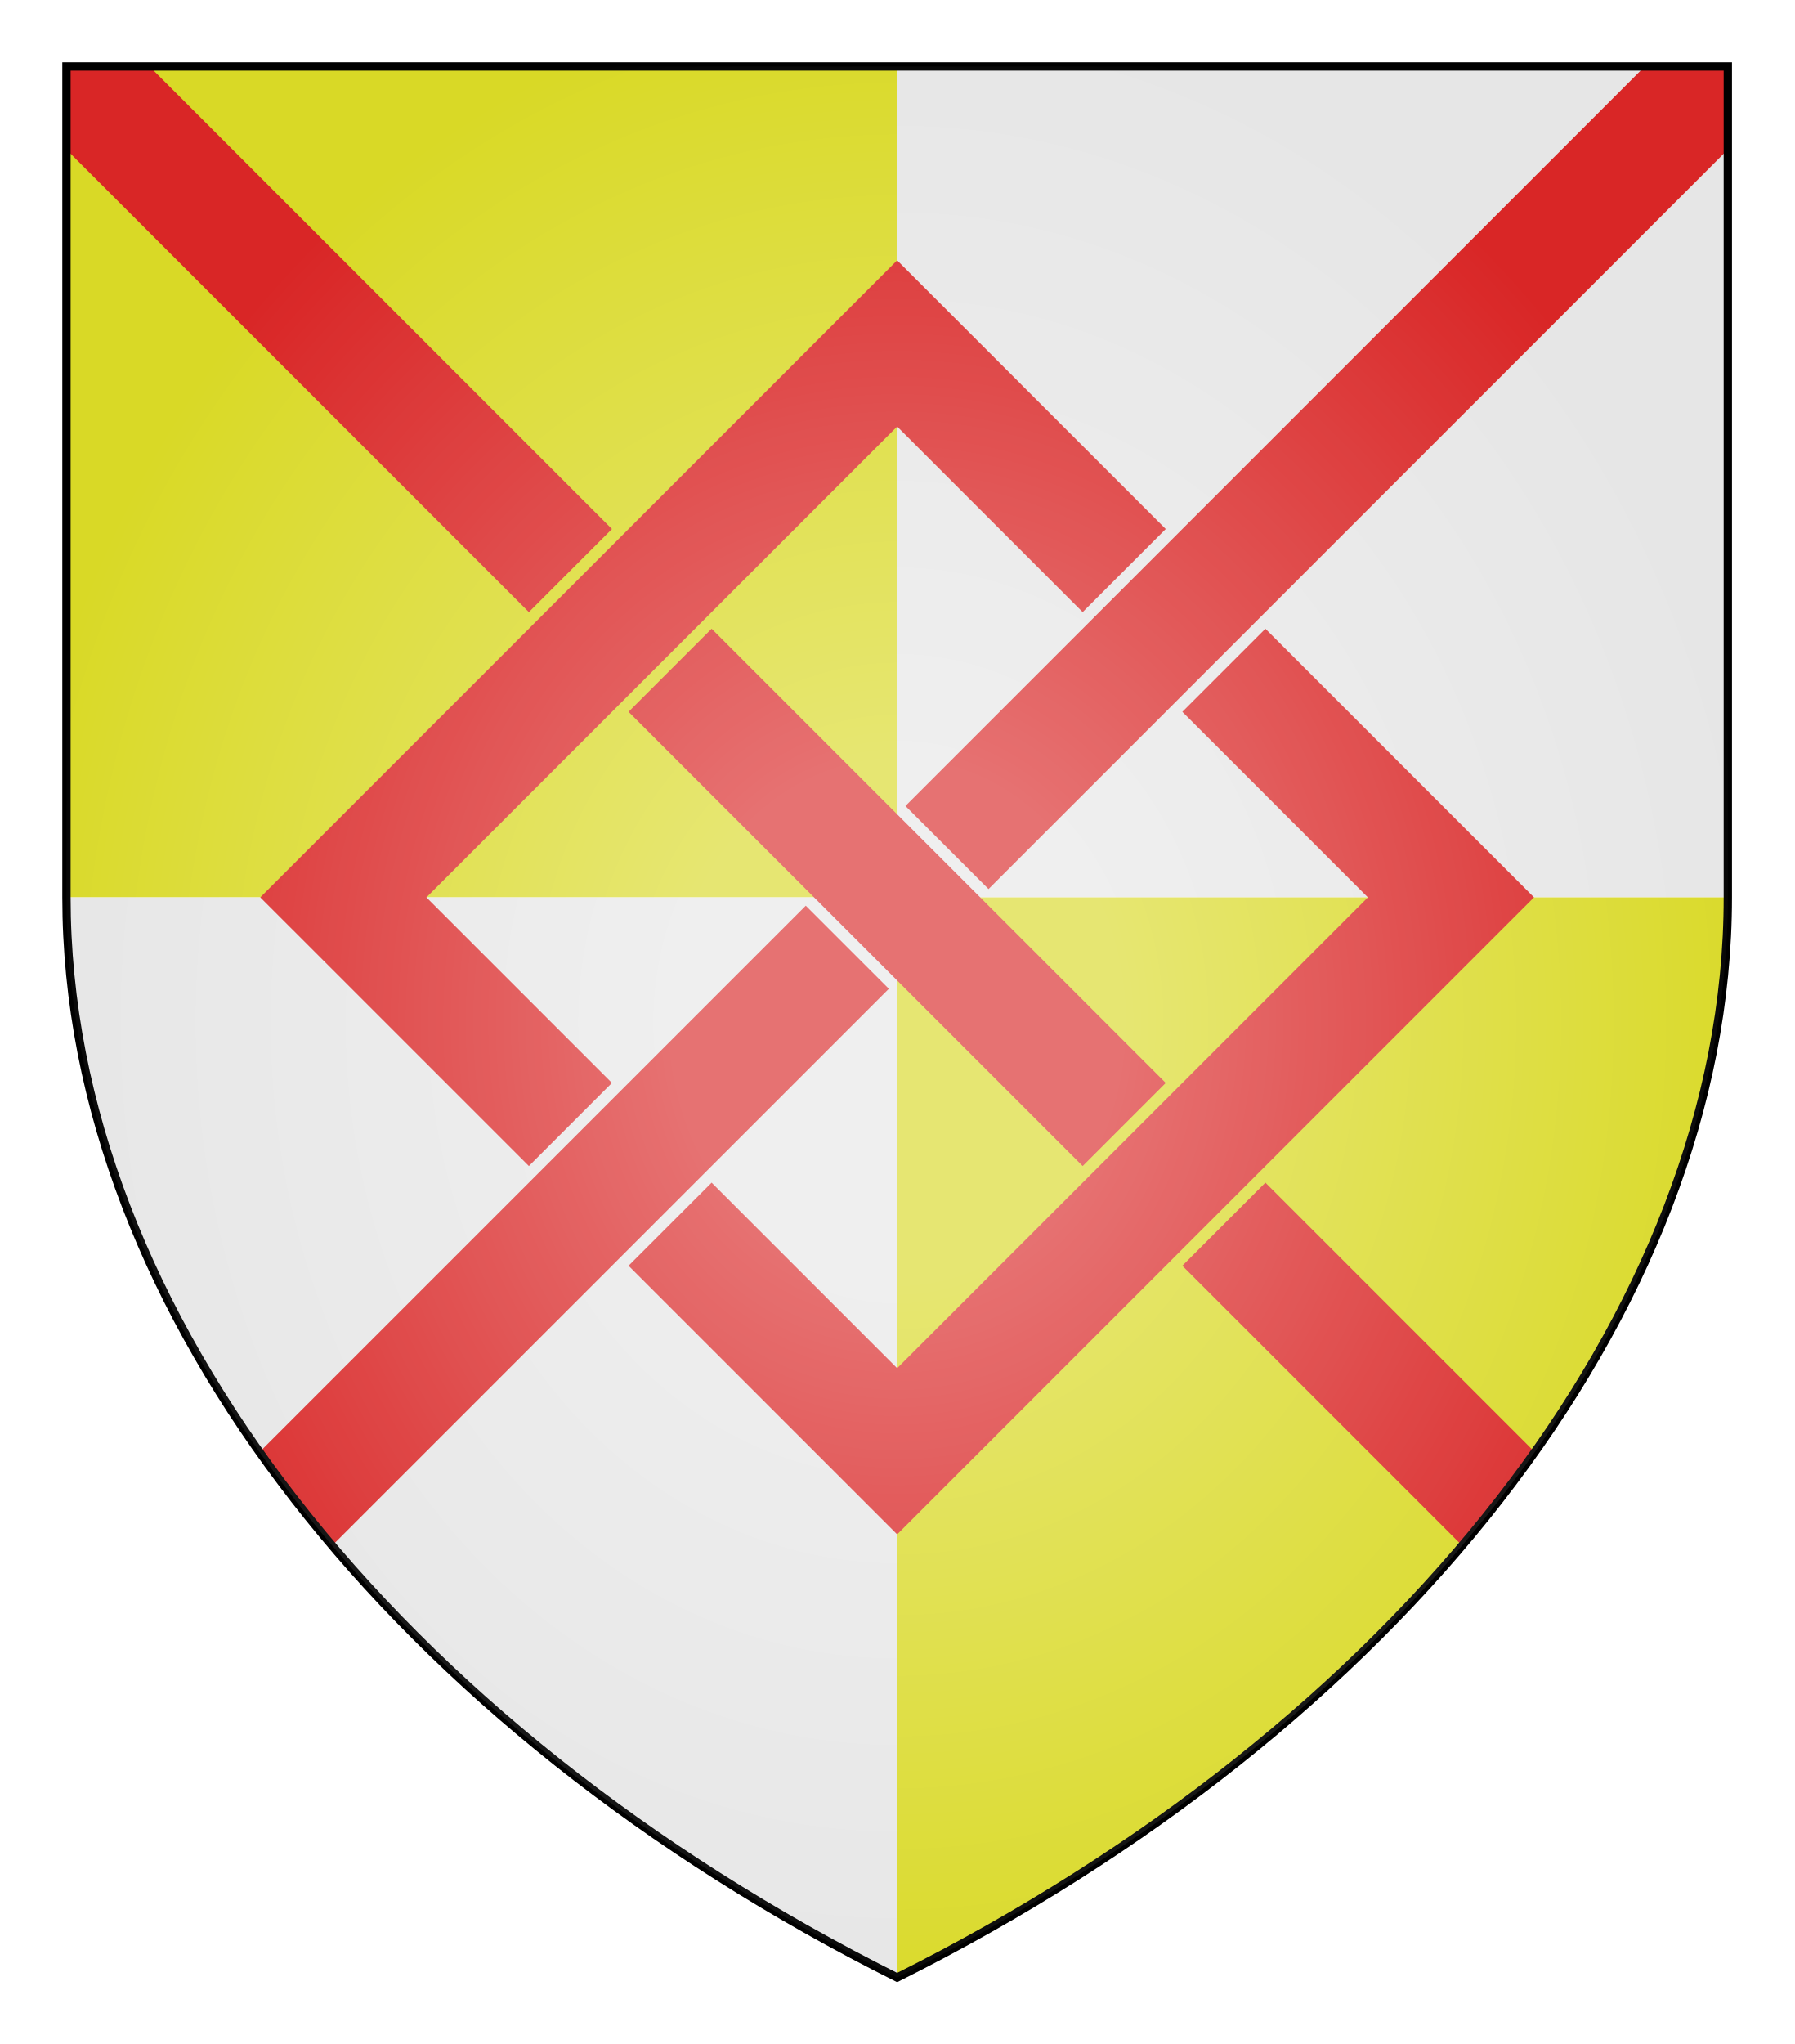
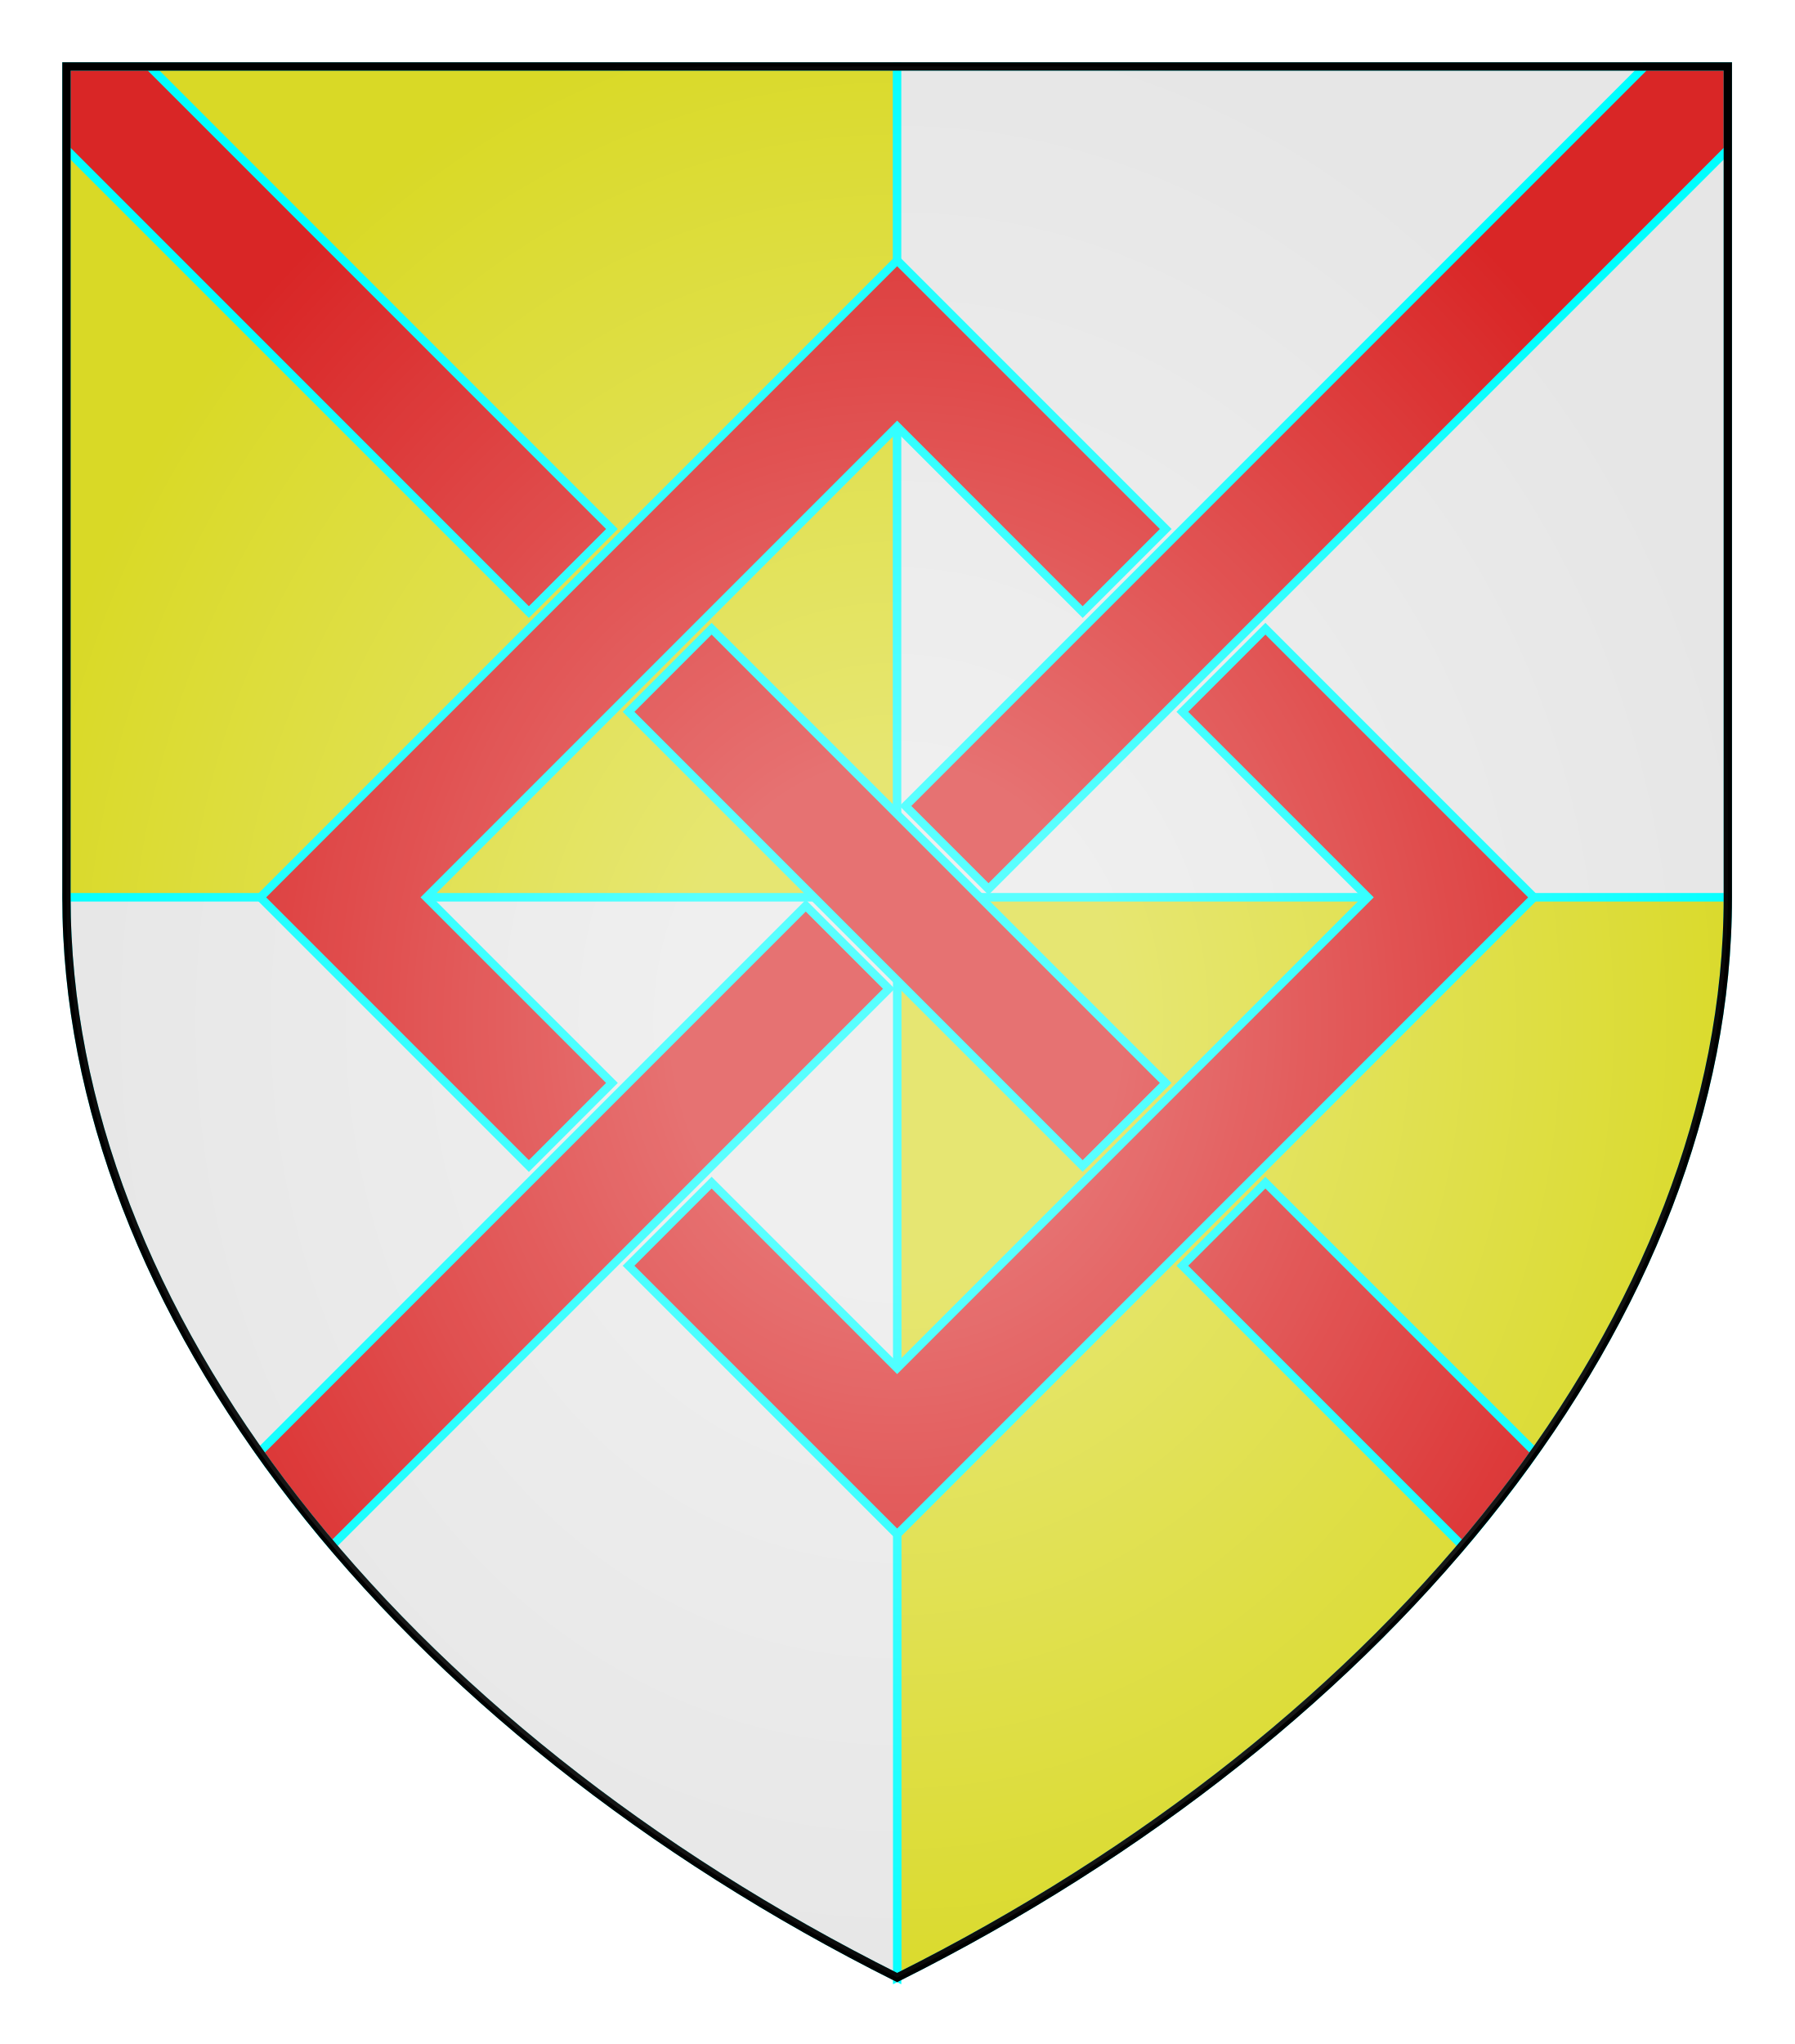
<svg xmlns="http://www.w3.org/2000/svg" height="246.0" width="216.0">
  <defs>
    <clipPath id="contour">
      <path d="M 8.0,8.0 L 208.0,8.0 L 208.0,108.0 C 208.0,158.0 168.0,208.0 108.0,238.0 C 48.0,208.0 8.0,158.0 8.0,108.0 L 8.0,8.0 Z" />
    </clipPath>
    <radialGradient id="lighting">
      <stop offset="25%" stop-color="white" stop-opacity="35%" />
      <stop offset="100%" stop-color="white" stop-opacity="0%" />
    </radialGradient>
  </defs>
  <g transform="translate(8.0,8.0)">
-     <path d="M 0.0,0.0 L 0.0,100.0 L 100.0,100.0 L 100.0,0.0 L 0.0,0.0 Z" style="fill: rgb(217, 217, 38); stroke-width: 1px; stroke: none;" />
-     <path d="M 100.0,0.0 L 100.0,100.0 L 200.0,100.0 L 200.0,0.0 L 100.0,0.0 Z" style="fill: rgb(230, 230, 230); stroke-width: 1px; stroke: none;" />
-     <path d="M 100.0,100.0 L 100.0,230.0 C 160.0,200.0 200.0,150.0 200.0,100.0 L 100.0,100.0 Z" style="fill: rgb(217, 217, 38); stroke-width: 1px; stroke: none;" />
-     <path d="M 0.0,100.0 C 0.0,150.0 40.0,200.0 100.0,230.0 L 100.0,100.0 L 0.0,100.0 Z" style="fill: rgb(230, 230, 230); stroke-width: 1px; stroke: none;" />
-     <path d="M 0.0,0.0 L 0.0,10.0 L 55.667,65.667 L 65.667,55.667 L 10.0,0.0 L 0.0,0.0 Z" style="fill: rgb(217, 38, 38); stroke-width: 1px; stroke: none;" />
-     <path d="M 77.667,67.667 L 67.667,77.667 L 122.333,132.333 L 132.333,122.333 L 77.667,67.667 L 77.667,67.667 Z" style="fill: rgb(217, 38, 38); stroke-width: 1px; stroke: none;" />
-     <path d="M 144.333,134.333 L 134.333,144.333 L 168.017,178.017 L 168.017,178.017 C 171.138,174.336 174.057,170.581 176.762,166.762 L 176.762,166.762 L 144.333,134.333 L 144.333,134.333 Z" style="fill: rgb(217, 38, 38); stroke-width: 1px; stroke: none;" />
-     <path d="M 190.0,0.0 L 101.0,89.0 L 111.0,99.0 L 200.0,10.0 L 200.0,0.0 L 190.0,0.0 Z" style="fill: rgb(217, 38, 38); stroke-width: 1px; stroke: none;" />
-     <path d="M 89.0,101.0 L 23.238,166.762 L 23.238,166.762 C 25.943,170.581 28.862,174.336 31.983,178.017 L 31.983,178.017 L 99.0,111.0 L 89.0,101.0 L 89.0,101.0 Z" style="fill: rgb(217, 38, 38); stroke-width: 1px; stroke: none;" />
-     <path d="M 100.0,23.333 L 23.333,100.0 L 55.667,132.333 L 65.667,122.333 L 43.333,100.0 L 100.0,43.333 L 122.333,65.667 L 132.333,55.667 L 100.0,23.333 L 100.0,23.333 Z" style="fill: rgb(217, 38, 38); stroke-width: 1px; stroke: none;" />
-     <path d="M 144.333,67.667 L 134.333,77.667 L 156.667,100.0 L 100.0,156.667 L 77.667,134.333 L 67.667,144.333 L 100.0,176.667 L 176.667,100.0 L 144.333,67.667 L 144.333,67.667 Z" style="fill: rgb(217, 38, 38); stroke-width: 1px; stroke: none;" />
+     <path d="M 0.0,0.0 L 0.0,100.0 L 100.0,100.0 L 100.0,0.0 L 0.0,0.0 Z" style="fill: rgb(217, 217, 38); stroke-width: 1px; stroke: rgb(0, 255, 255);" />
+     <path d="M 100.0,0.0 L 100.0,100.0 L 200.0,100.0 L 200.0,0.0 L 100.0,0.0 Z" style="fill: rgb(230, 230, 230); stroke-width: 1px; stroke: rgb(0, 255, 255);" />
+     <path d="M 100.0,100.0 L 100.0,230.0 C 160.0,200.0 200.0,150.0 200.0,100.0 L 100.0,100.0 Z" style="fill: rgb(217, 217, 38); stroke-width: 1px; stroke: rgb(0, 255, 255);" />
+     <path d="M 0.0,100.0 C 0.0,150.0 40.0,200.0 100.0,230.0 L 100.0,100.0 L 0.0,100.0 Z" style="fill: rgb(230, 230, 230); stroke-width: 1px; stroke: rgb(0, 255, 255);" />
+     <path d="M 0.0,0.0 L 0.0,10.0 L 55.667,65.667 L 65.667,55.667 L 10.0,0.0 L 0.0,0.0 Z" style="fill: rgb(217, 38, 38); stroke-width: 1px; stroke: rgb(0, 255, 255);" />
+     <path d="M 77.667,67.667 L 67.667,77.667 L 122.333,132.333 L 132.333,122.333 L 77.667,67.667 L 77.667,67.667 Z" style="fill: rgb(217, 38, 38); stroke-width: 1px; stroke: rgb(0, 255, 255);" />
+     <path d="M 144.333,134.333 L 134.333,144.333 L 168.017,178.017 L 168.017,178.017 C 171.138,174.336 174.057,170.581 176.762,166.762 L 176.762,166.762 L 144.333,134.333 L 144.333,134.333 Z" style="fill: rgb(217, 38, 38); stroke-width: 1px; stroke: rgb(0, 255, 255);" />
+     <path d="M 190.0,0.0 L 101.0,89.0 L 111.0,99.0 L 200.0,10.0 L 200.0,0.0 L 190.0,0.0 Z" style="fill: rgb(217, 38, 38); stroke-width: 1px; stroke: rgb(0, 255, 255);" />
+     <path d="M 89.0,101.0 L 23.238,166.762 L 23.238,166.762 C 25.943,170.581 28.862,174.336 31.983,178.017 L 31.983,178.017 L 99.0,111.0 L 89.0,101.0 L 89.0,101.0 Z" style="fill: rgb(217, 38, 38); stroke-width: 1px; stroke: rgb(0, 255, 255);" />
+     <path d="M 100.0,23.333 L 23.333,100.0 L 55.667,132.333 L 65.667,122.333 L 43.333,100.0 L 100.0,43.333 L 122.333,65.667 L 132.333,55.667 L 100.0,23.333 L 100.0,23.333 Z" style="fill: rgb(217, 38, 38); stroke-width: 1px; stroke: rgb(0, 255, 255);" />
+     <path d="M 144.333,67.667 L 134.333,77.667 L 156.667,100.0 L 100.0,156.667 L 77.667,134.333 L 67.667,144.333 L 100.0,176.667 L 176.667,100.0 L 144.333,67.667 L 144.333,67.667 Z" style="fill: rgb(217, 38, 38); stroke-width: 1px; stroke: rgb(0, 255, 255);" />
    <path d="M 0.0,0.0 L 200.0,0.0 L 200.0,100.0 C 200.0,150.0 160.0,200.0 100.0,230.0 C 40.0,200.0 0.0,150.0 0.0,100.0 L 0.0,0.0 Z" style="fill: none; stroke-width: 1px; stroke: rgb(0, 0, 0);" />
  </g>
  <rect clip-path="url(#contour)" fill="url(#lighting)" height="246.0" width="216.0" x="0.0" y="0.0" />
</svg>
